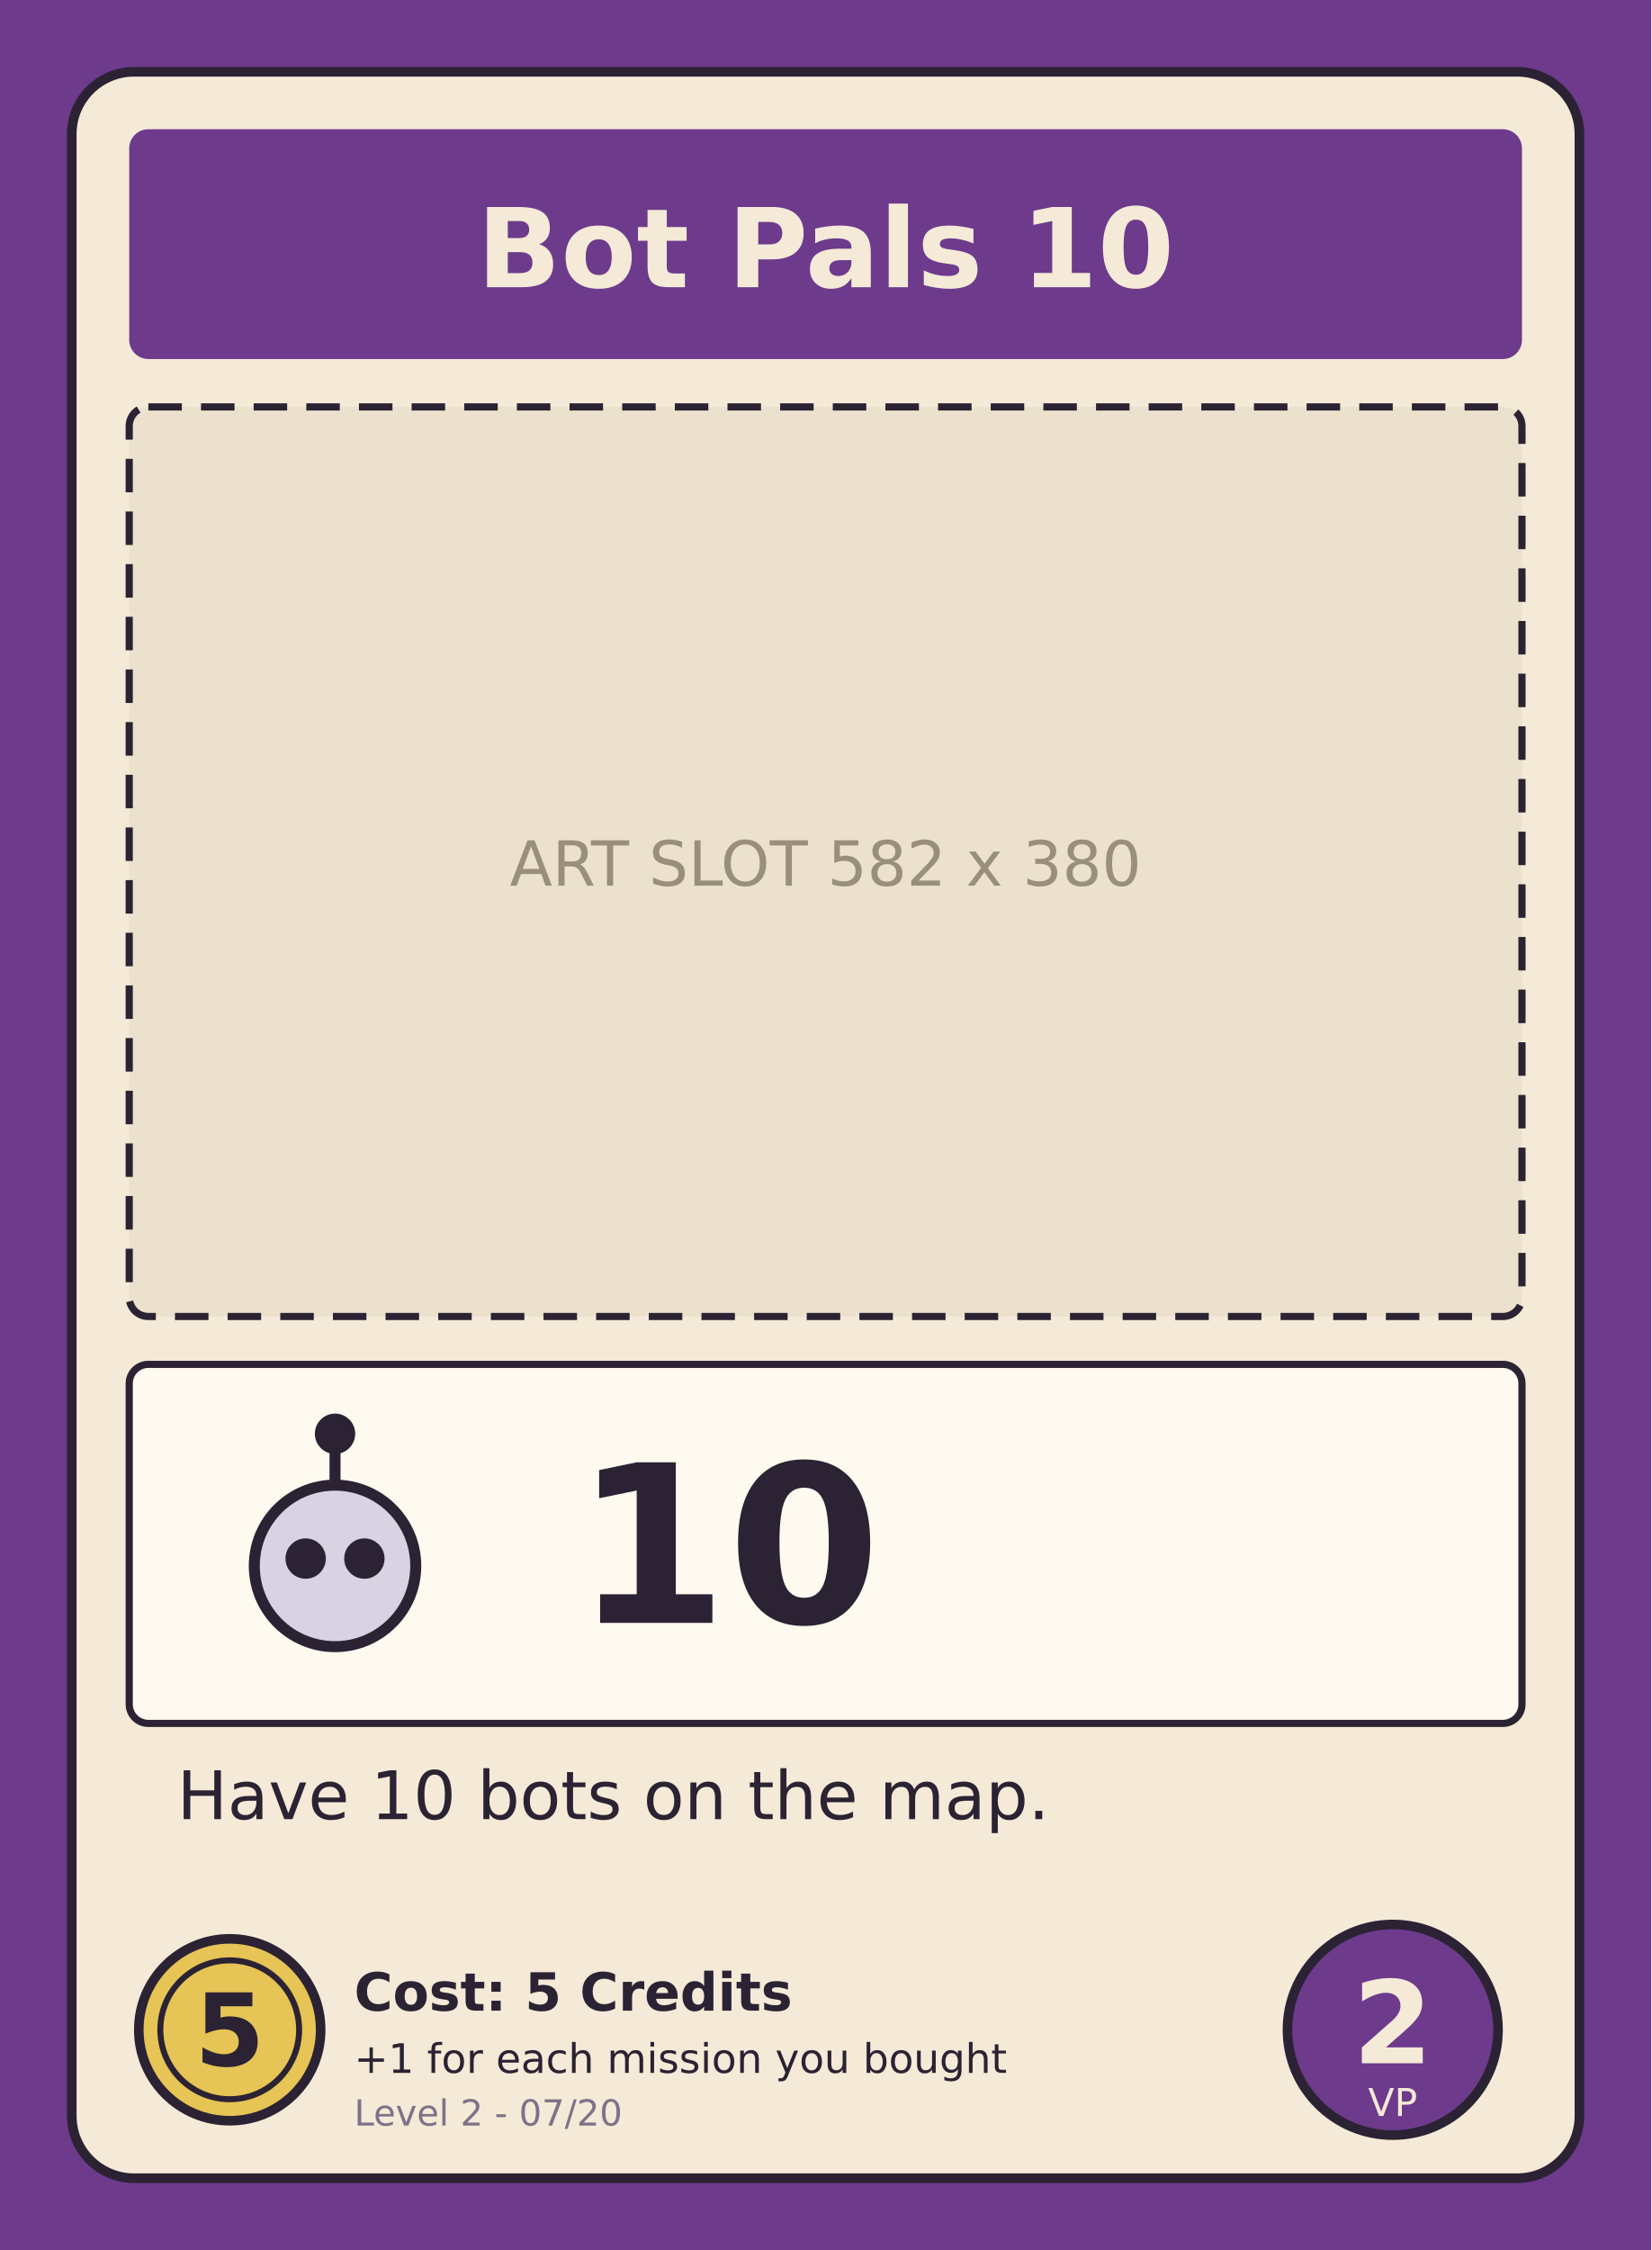
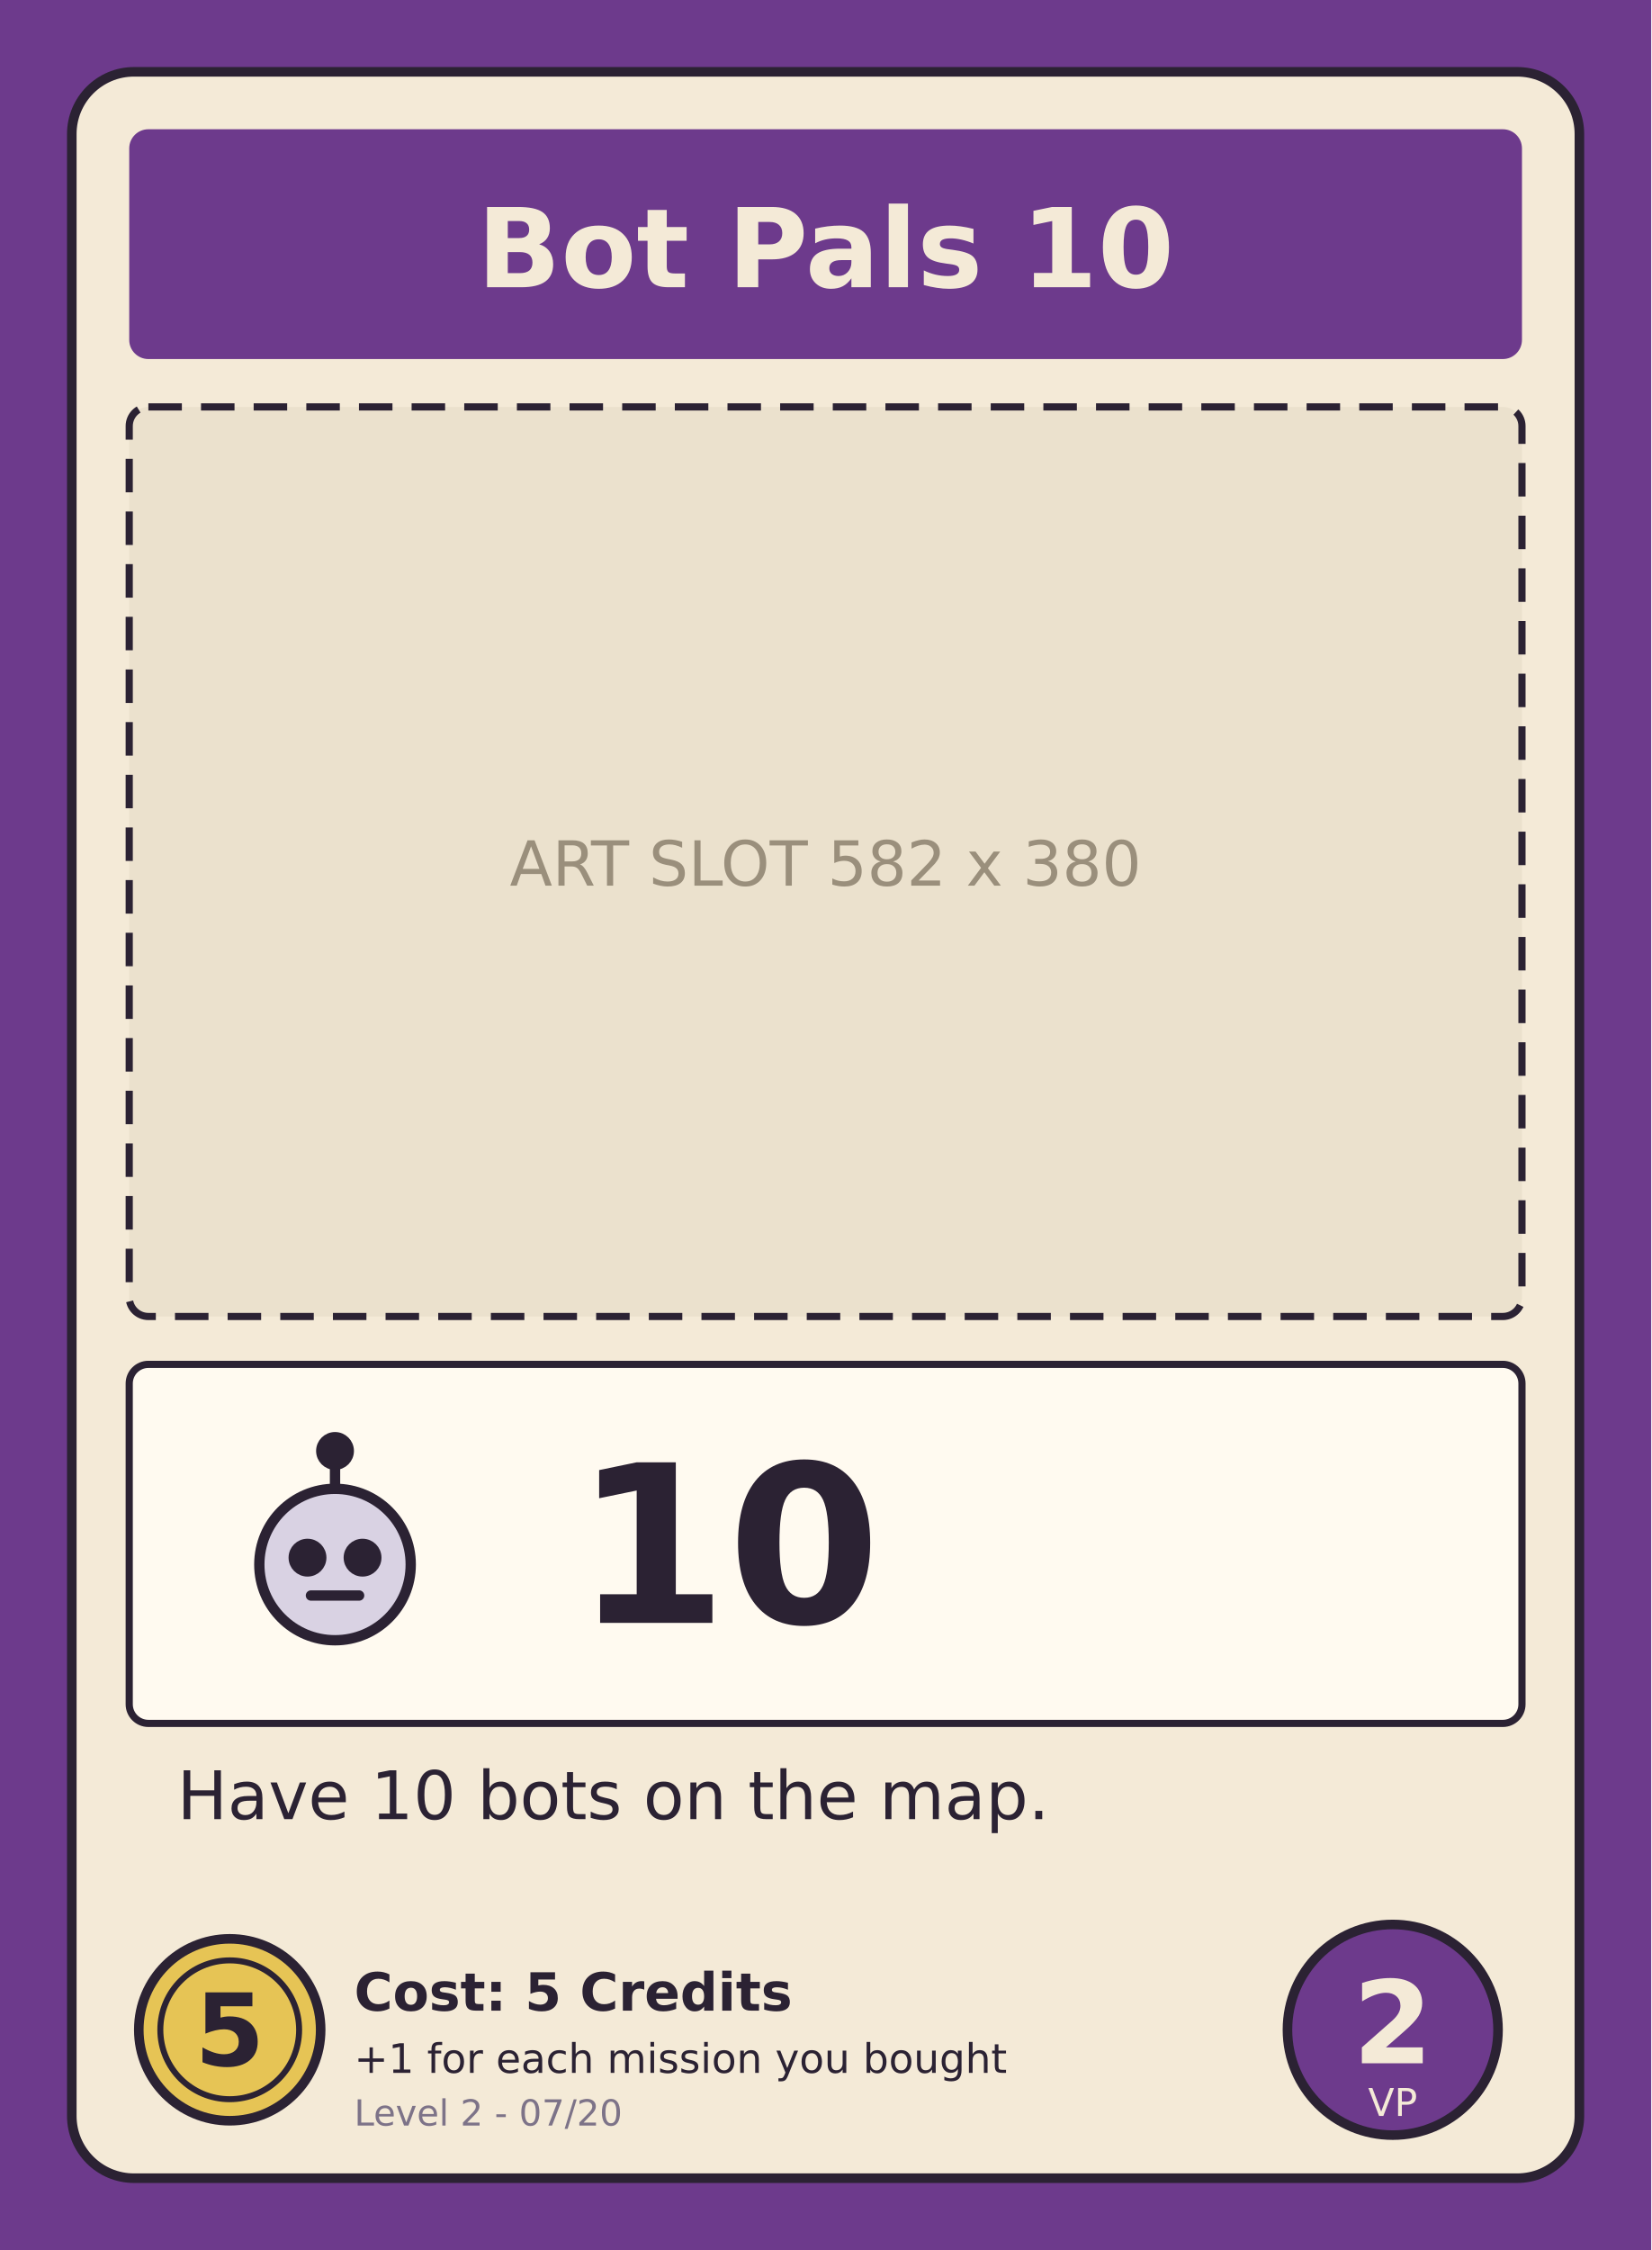
<svg xmlns="http://www.w3.org/2000/svg" viewBox="0 0 690 940" width="69.0mm" height="94.0mm" font-family="DejaVu Sans, Arial, sans-serif">
  <rect id="bleed" x="0" y="0" width="690" height="940" fill="#6d3a8c" />
  <rect id="trim" x="30" y="30" width="630" height="880" rx="26" fill="#f4ead7" stroke="#2b2233" stroke-width="4" />
  <rect x="54" y="54" width="582" height="96" rx="8" fill="#6d3a8c" />
  <text x="345.0" y="120" text-anchor="middle" font-size="46" font-weight="bold" fill="#f4ead7">Bot Pals 10</text>
  <g id="art-slot">
    <rect x="54" y="170" width="582" height="380" rx="8" fill="#ebe1cd" stroke="#2b2233" stroke-width="3" stroke-dasharray="14 8" />
    <text class="placeholder" x="345.0" y="370" text-anchor="middle" font-size="26" fill="#9a8f7c">ART SLOT 582 x 380</text>
  </g>
  <rect x="54" y="570" width="582" height="150" rx="8" fill="#fffaf0" stroke="#2b2233" stroke-width="3" />
-   <g transform="translate(140,645) scale(1.533333)" stroke="#2b2233" stroke-width="3" stroke-linejoin="round" fill="none">
-     <circle cx="0" cy="6" r="22" fill="#d9d2e3" />
-     <line x1="0" y1="-16" x2="0" y2="-28" />
-     <circle cx="0" cy="-30" r="4" fill="#2b2233" />
+   <g transform="translate(140.0,645.0) scale(1.438)" stroke="#2b2233" stroke-width="3" stroke-linejoin="round" stroke-linecap="round" fill="none">
+     <circle cy="6" r="22" fill="#d9d2e3" />
+     <path d="M0 -16 V-24" />
+     <circle cy="-27" r="4" fill="#2b2233" />
    <circle cx="-8" cy="4" r="4" fill="#2b2233" />
    <circle cx="8" cy="4" r="4" fill="#2b2233" />
+     <path d="M-7 15 H7" fill="none" />
  </g>
  <text x="240" y="678" font-size="92" font-weight="bold" fill="#2b2233">10</text>
  <text x="74" y="760" font-size="28" fill="#2b2233">Have 10 bots on the map.</text>
  <g id="cost">
    <circle cx="96" cy="848" r="38" fill="#e6c455" stroke="#2b2233" stroke-width="4" />
    <circle cx="96" cy="848" r="29" fill="none" stroke="#2b2233" stroke-width="2.5" />
    <text x="96" y="863" text-anchor="middle" font-size="42" font-weight="bold" fill="#2b2233">5</text>
  </g>
  <text x="148" y="840" font-size="22" font-weight="bold" fill="#2b2233">Cost: 5 Credits</text>
  <text x="148" y="866" font-size="17" fill="#2b2233">+1 for each mission you bought</text>
  <text x="148" y="888" font-size="15" fill="#7d7388">Level 2  -  07/20</text>
  <circle cx="582" cy="848" r="44" fill="#6d3a8c" stroke="#2b2233" stroke-width="4" />
  <text x="582" y="862" text-anchor="middle" font-size="48" font-weight="bold" fill="#f4ead7">2</text>
  <text x="582" y="884" text-anchor="middle" font-size="16" fill="#f4ead7">VP</text>
</svg>
